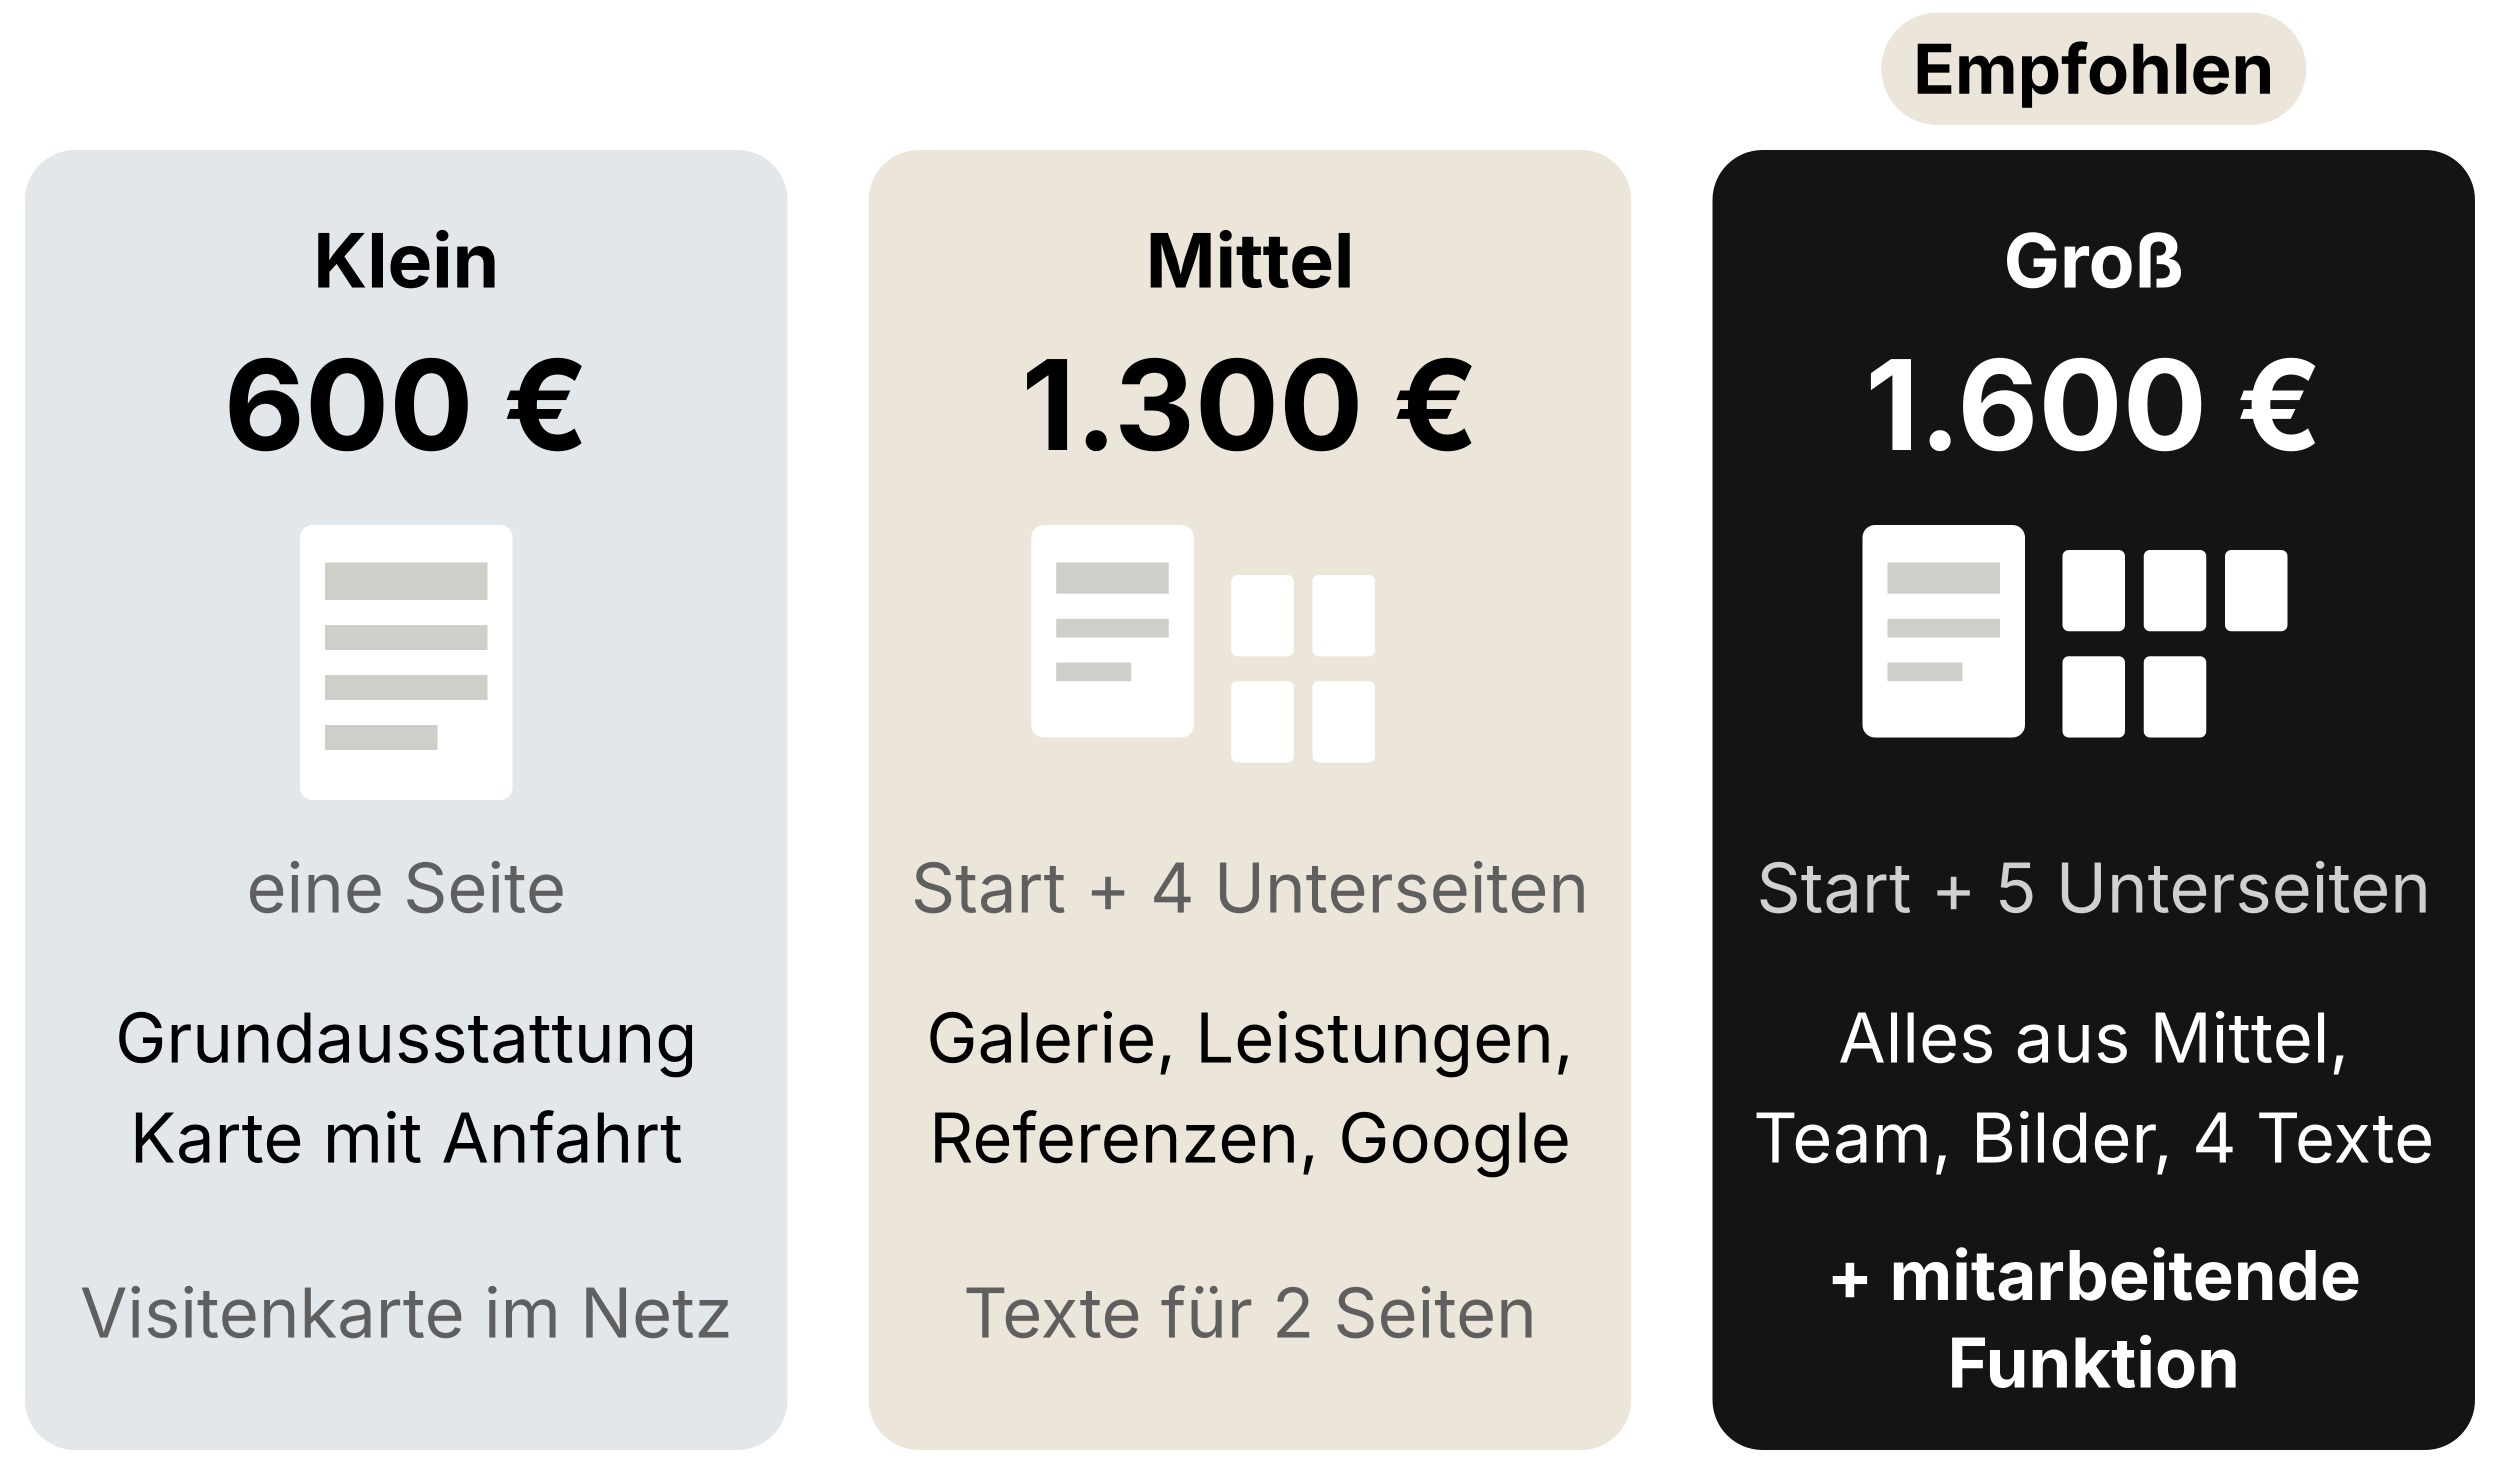
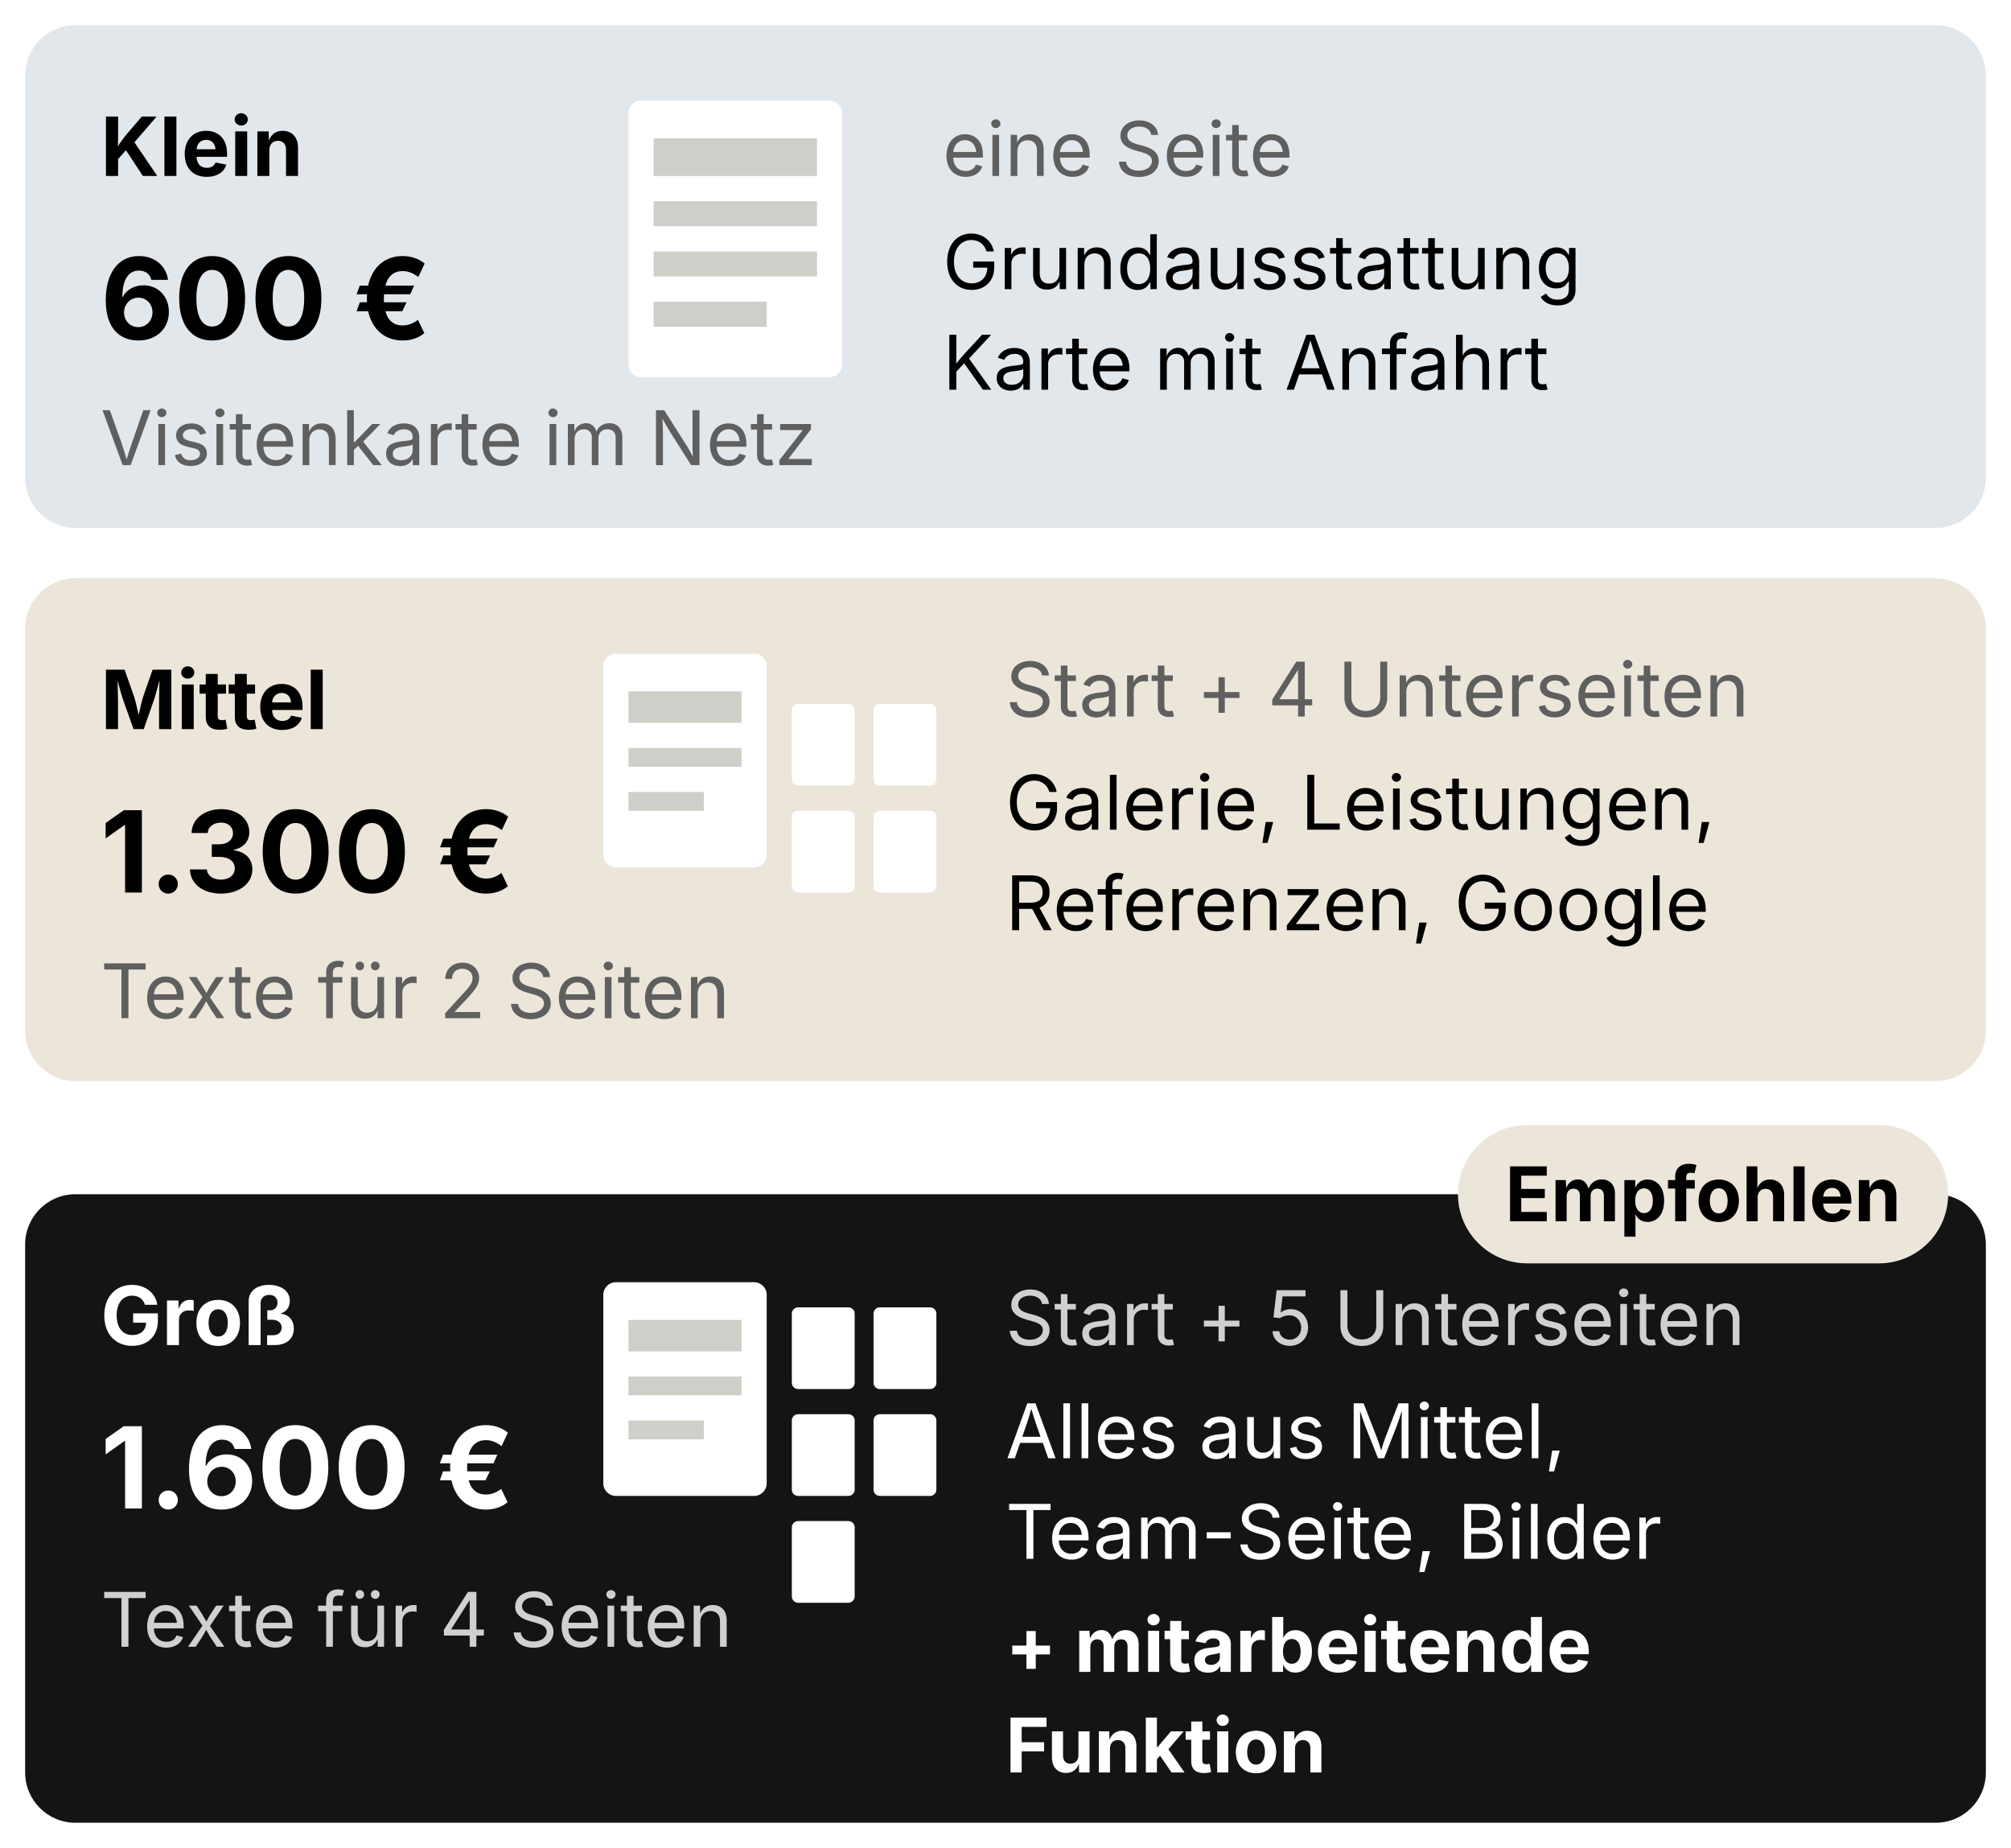
- <svg xmlns="http://www.w3.org/2000/svg" viewBox="0 0 400 236" role="img" aria-labelledby="pv-t pv-d" fill="currentColor" font-family="Inter, system-ui, sans-serif" font-size="12">
+ <svg xmlns="http://www.w3.org/2000/svg" id="g-pv" viewBox="0 0 320 294" role="img" aria-labelledby="pv-t pv-d" fill="currentColor" font-family="Inter, system-ui, sans-serif" font-size="12">
  <style>
-     .f1{fill:var(--lk-f1,#ece6da)}.f2{fill:var(--lk-f2,#e2e7ec)}.f3{fill:var(--lk-f3,#cfcfc9)}.ink{fill:var(--lk-ink,#141414)}.p{fill:var(--lk-paper,#ffffff)}
-     .ln{stroke:var(--lk-ink,#141414);stroke-width:1.5;fill:none}.mu{fill:var(--lk-muted,#5f5f5f)}.on{fill:var(--lk-paper,#ffffff)}.h{font-weight:700}.s{font-size:11px}.xl{font-size:20px;font-weight:700}
+     #g-pv .f1{fill:var(--lk-f1,#ece6da)}#g-pv .f2{fill:var(--lk-f2,#e2e7ec)}#g-pv .f3{fill:var(--lk-f3,#cfcfc9)}#g-pv .ink{fill:var(--lk-ink,#141414)}#g-pv .p{fill:var(--lk-paper,#ffffff)}
+     #g-pv .mu{fill:var(--lk-muted,#5f5f5f)}#g-pv .on{fill:var(--lk-paper,#ffffff)}#g-pv .h{font-weight:700}#g-pv .t{font-size:13px;font-weight:700}#g-pv .xl{font-size:18px;font-weight:700}
  </style>
-   <rect class="f2" x="4" y="24" width="122" height="208" rx="8" />
-   <text class="h" x="65" y="46" text-anchor="middle">Klein</text>
-   <text class="xl" x="65" y="72" text-anchor="middle">600 €</text>
-   <rect class="p" x="48" y="84" width="34" height="44" rx="2" />
-   <rect class="f3" x="52" y="90" width="26" height="6" />
-   <rect class="f3" x="52" y="100" width="26" height="4" />
-   <rect class="f3" x="52" y="108" width="26" height="4" />
-   <rect class="f3" x="52" y="116" width="18" height="4" />
-   <text class="s mu" x="65" y="146" text-anchor="middle">eine Seite</text>
-   <text class="s" x="65" y="170" text-anchor="middle">Grundausstattung</text>
-   <text class="s" x="65" y="186" text-anchor="middle">Karte mit Anfahrt</text>
-   <text class="s mu" x="65" y="214" text-anchor="middle">Visitenkarte im Netz</text>
-   <rect class="f1" x="139" y="24" width="122" height="208" rx="8" />
-   <text class="h" x="200" y="46" text-anchor="middle">Mittel</text>
-   <text class="xl" x="200" y="72" text-anchor="middle">1.300 €</text>
-   <rect class="p" x="165" y="84" width="26" height="34" rx="2" />
-   <rect class="f3" x="169" y="90" width="18" height="5" />
-   <rect class="f3" x="169" y="99" width="18" height="3" />
-   <rect class="f3" x="169" y="106" width="12" height="3" />
+   <rect class="f2" x="4" y="4" width="312" height="80" rx="8" />
+   <text class="t" x="16" y="28">Klein</text>
+   <text class="xl" x="16" y="54">600 €</text>
+   <rect class="p" x="100" y="16" width="34" height="44" rx="2" />
+   <rect class="f3" x="104" y="22" width="26" height="6" />
+   <rect class="f3" x="104" y="32" width="26" height="4" />
+   <rect class="f3" x="104" y="40" width="26" height="4" />
+   <rect class="f3" x="104" y="48" width="18" height="4" />
+   <text class="mu" x="16" y="74">Visitenkarte im Netz</text>
+   <text class="mu" x="150" y="28">eine Seite</text>
+   <text x="150" y="46">Grundausstattung</text>
+   <text x="150" y="62">Karte mit Anfahrt</text>
+   <rect class="f1" x="4" y="92" width="312" height="80" rx="8" />
+   <text class="t" x="16" y="116">Mittel</text>
+   <text class="xl" x="16" y="142">1.300 €</text>
+   <rect class="p" x="96" y="104" width="26" height="34" rx="2" />
+   <rect class="f3" x="100" y="110" width="18" height="5" />
+   <rect class="f3" x="100" y="119" width="18" height="3" />
+   <rect class="f3" x="100" y="126" width="12" height="3" />
  <g class="p">
-     <rect x="197" y="92" width="10" height="13" rx="1" />
-     <rect x="210" y="92" width="10" height="13" rx="1" />
-     <rect x="197" y="109" width="10" height="13" rx="1" />
-     <rect x="210" y="109" width="10" height="13" rx="1" />
+     <rect x="126" y="112" width="10" height="13" rx="1" />
+     <rect x="139" y="112" width="10" height="13" rx="1" />
+     <rect x="126" y="129" width="10" height="13" rx="1" />
+     <rect x="139" y="129" width="10" height="13" rx="1" />
  </g>
-   <text class="s mu" x="200" y="146" text-anchor="middle">Start + 4 Unterseiten</text>
-   <text class="s" x="200" y="170" text-anchor="middle">Galerie, Leistungen,</text>
-   <text class="s" x="200" y="186" text-anchor="middle">Referenzen, Google</text>
-   <text class="s mu" x="200" y="214" text-anchor="middle">Texte für 2 Seiten</text>
-   <rect class="ink" x="274" y="24" width="122" height="208" rx="8" />
-   <rect class="f1" x="301" y="2" width="68" height="18" rx="9" />
-   <text class="s h" x="335" y="15" text-anchor="middle">Empfohlen</text>
-   <text class="h on" x="335" y="46" text-anchor="middle">Groß</text>
-   <text class="xl on" x="335" y="72" text-anchor="middle">1.600 €</text>
-   <rect class="p" x="298" y="84" width="26" height="34" rx="2" />
-   <rect class="f3" x="302" y="90" width="18" height="5" />
-   <rect class="f3" x="302" y="99" width="18" height="3" />
-   <rect class="f3" x="302" y="106" width="12" height="3" />
+   <text class="mu" x="16" y="162">Texte für 2 Seiten</text>
+   <text class="mu" x="160" y="114">Start + 4 Unterseiten</text>
+   <text x="160" y="132">Galerie, Leistungen,</text>
+   <text x="160" y="148">Referenzen, Google</text>
+   <rect class="ink" x="4" y="190" width="312" height="100" rx="8" />
+   <rect class="f1" x="232" y="179" width="78" height="22" rx="11" />
+   <text class="h" x="271" y="194.3" text-anchor="middle">Empfohlen</text>
+   <text class="t on" x="16" y="214">Groß</text>
+   <text class="xl on" x="16" y="240">1.600 €</text>
+   <rect class="p" x="96" y="204" width="26" height="34" rx="2" />
+   <rect class="f3" x="100" y="210" width="18" height="5" />
+   <rect class="f3" x="100" y="219" width="18" height="3" />
+   <rect class="f3" x="100" y="226" width="12" height="3" />
  <g class="p">
-     <rect x="330" y="88" width="10" height="13" rx="1" />
-     <rect x="343" y="88" width="10" height="13" rx="1" />
-     <rect x="356" y="88" width="10" height="13" rx="1" />
-     <rect x="330" y="105" width="10" height="13" rx="1" />
-     <rect x="343" y="105" width="10" height="13" rx="1" />
+     <rect x="126" y="208" width="10" height="13" rx="1" />
+     <rect x="139" y="208" width="10" height="13" rx="1" />
+     <rect x="126" y="225" width="10" height="13" rx="1" />
+     <rect x="139" y="225" width="10" height="13" rx="1" />
+     <rect x="126" y="242" width="10" height="13" rx="1" />
  </g>
-   <text class="s on" x="335" y="146" text-anchor="middle" opacity="0.8">Start + 5 Unterseiten</text>
-   <text class="s on" x="335" y="170" text-anchor="middle">Alles aus Mittel,</text>
-   <text class="s on" x="335" y="186" text-anchor="middle">Team, Bilder, 4 Texte</text>
-   <text class="s h on" x="335" y="208" text-anchor="middle">+ mitarbeitende</text>
-   <text class="s h on" x="335" y="222" text-anchor="middle">Funktion</text>
+   <text class="on" x="16" y="262" opacity="0.8">Texte für 4 Seiten</text>
+   <text class="on" x="160" y="214" opacity="0.8">Start + 5 Unterseiten</text>
+   <text class="on" x="160" y="232">Alles aus Mittel,</text>
+   <text class="on" x="160" y="248">Team-Seite, Bilder</text>
+   <text class="h on" x="160" y="266">+ mitarbeitende</text>
+   <text class="h on" x="160" y="282">Funktion</text>
</svg>
